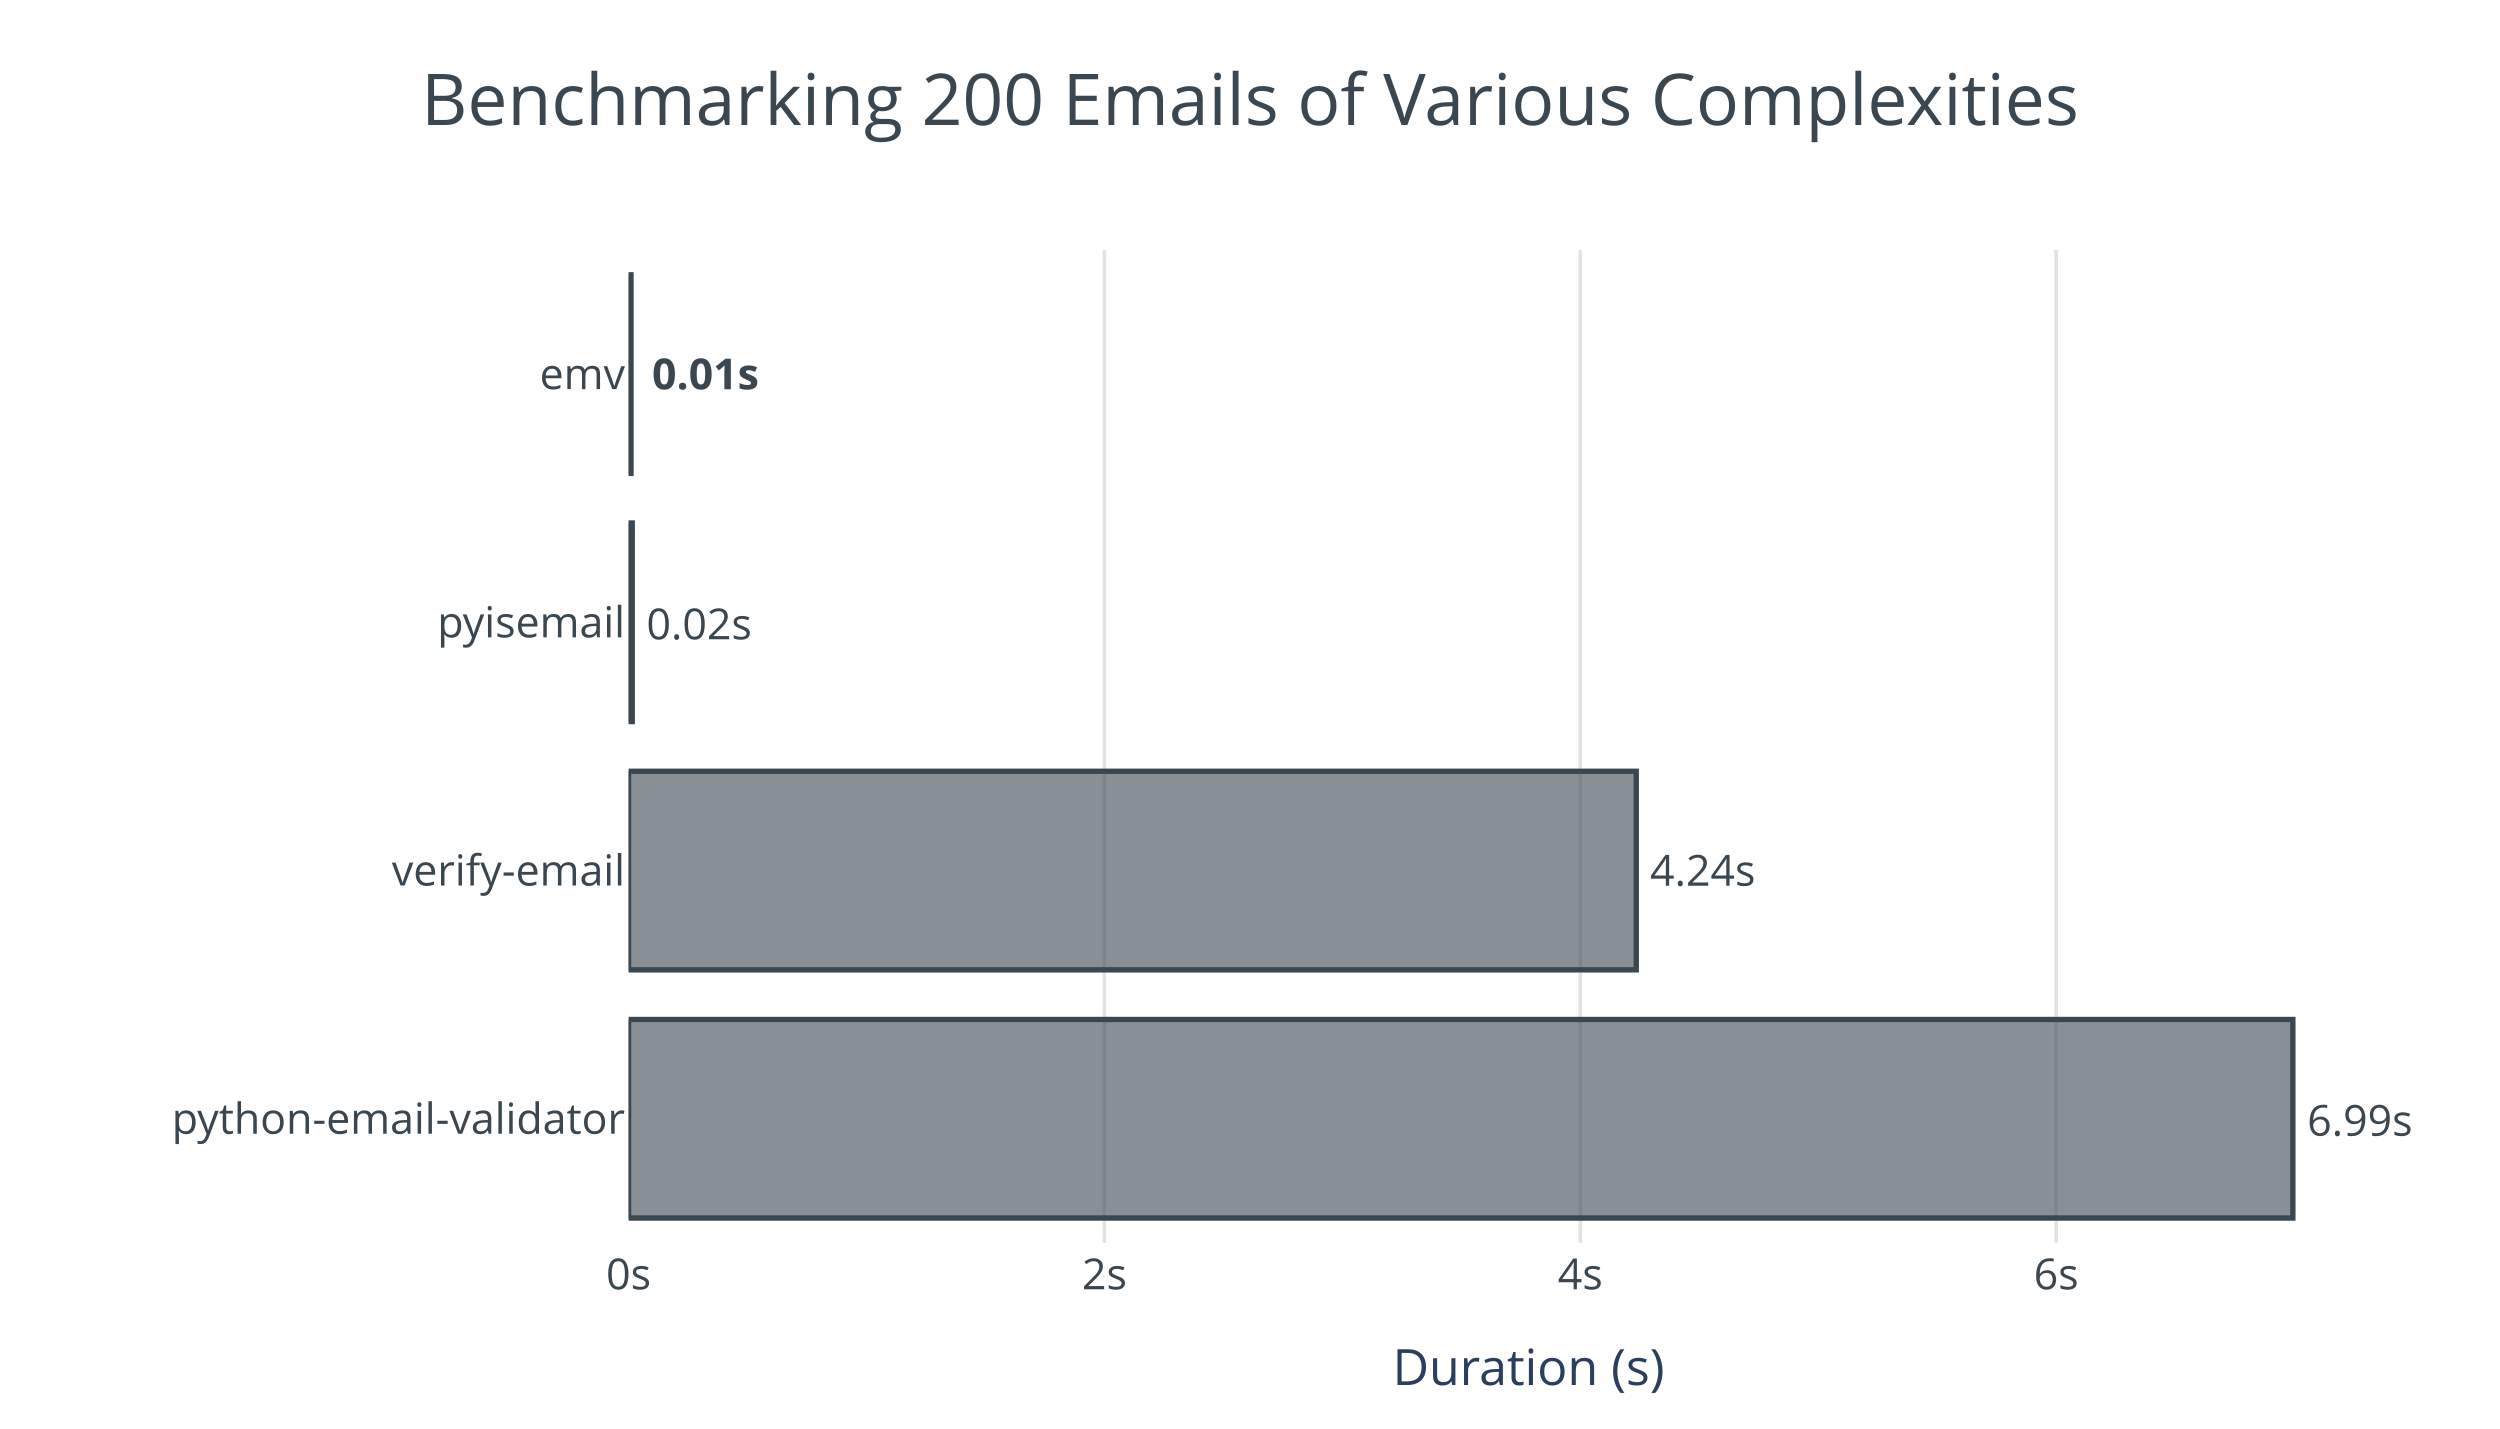
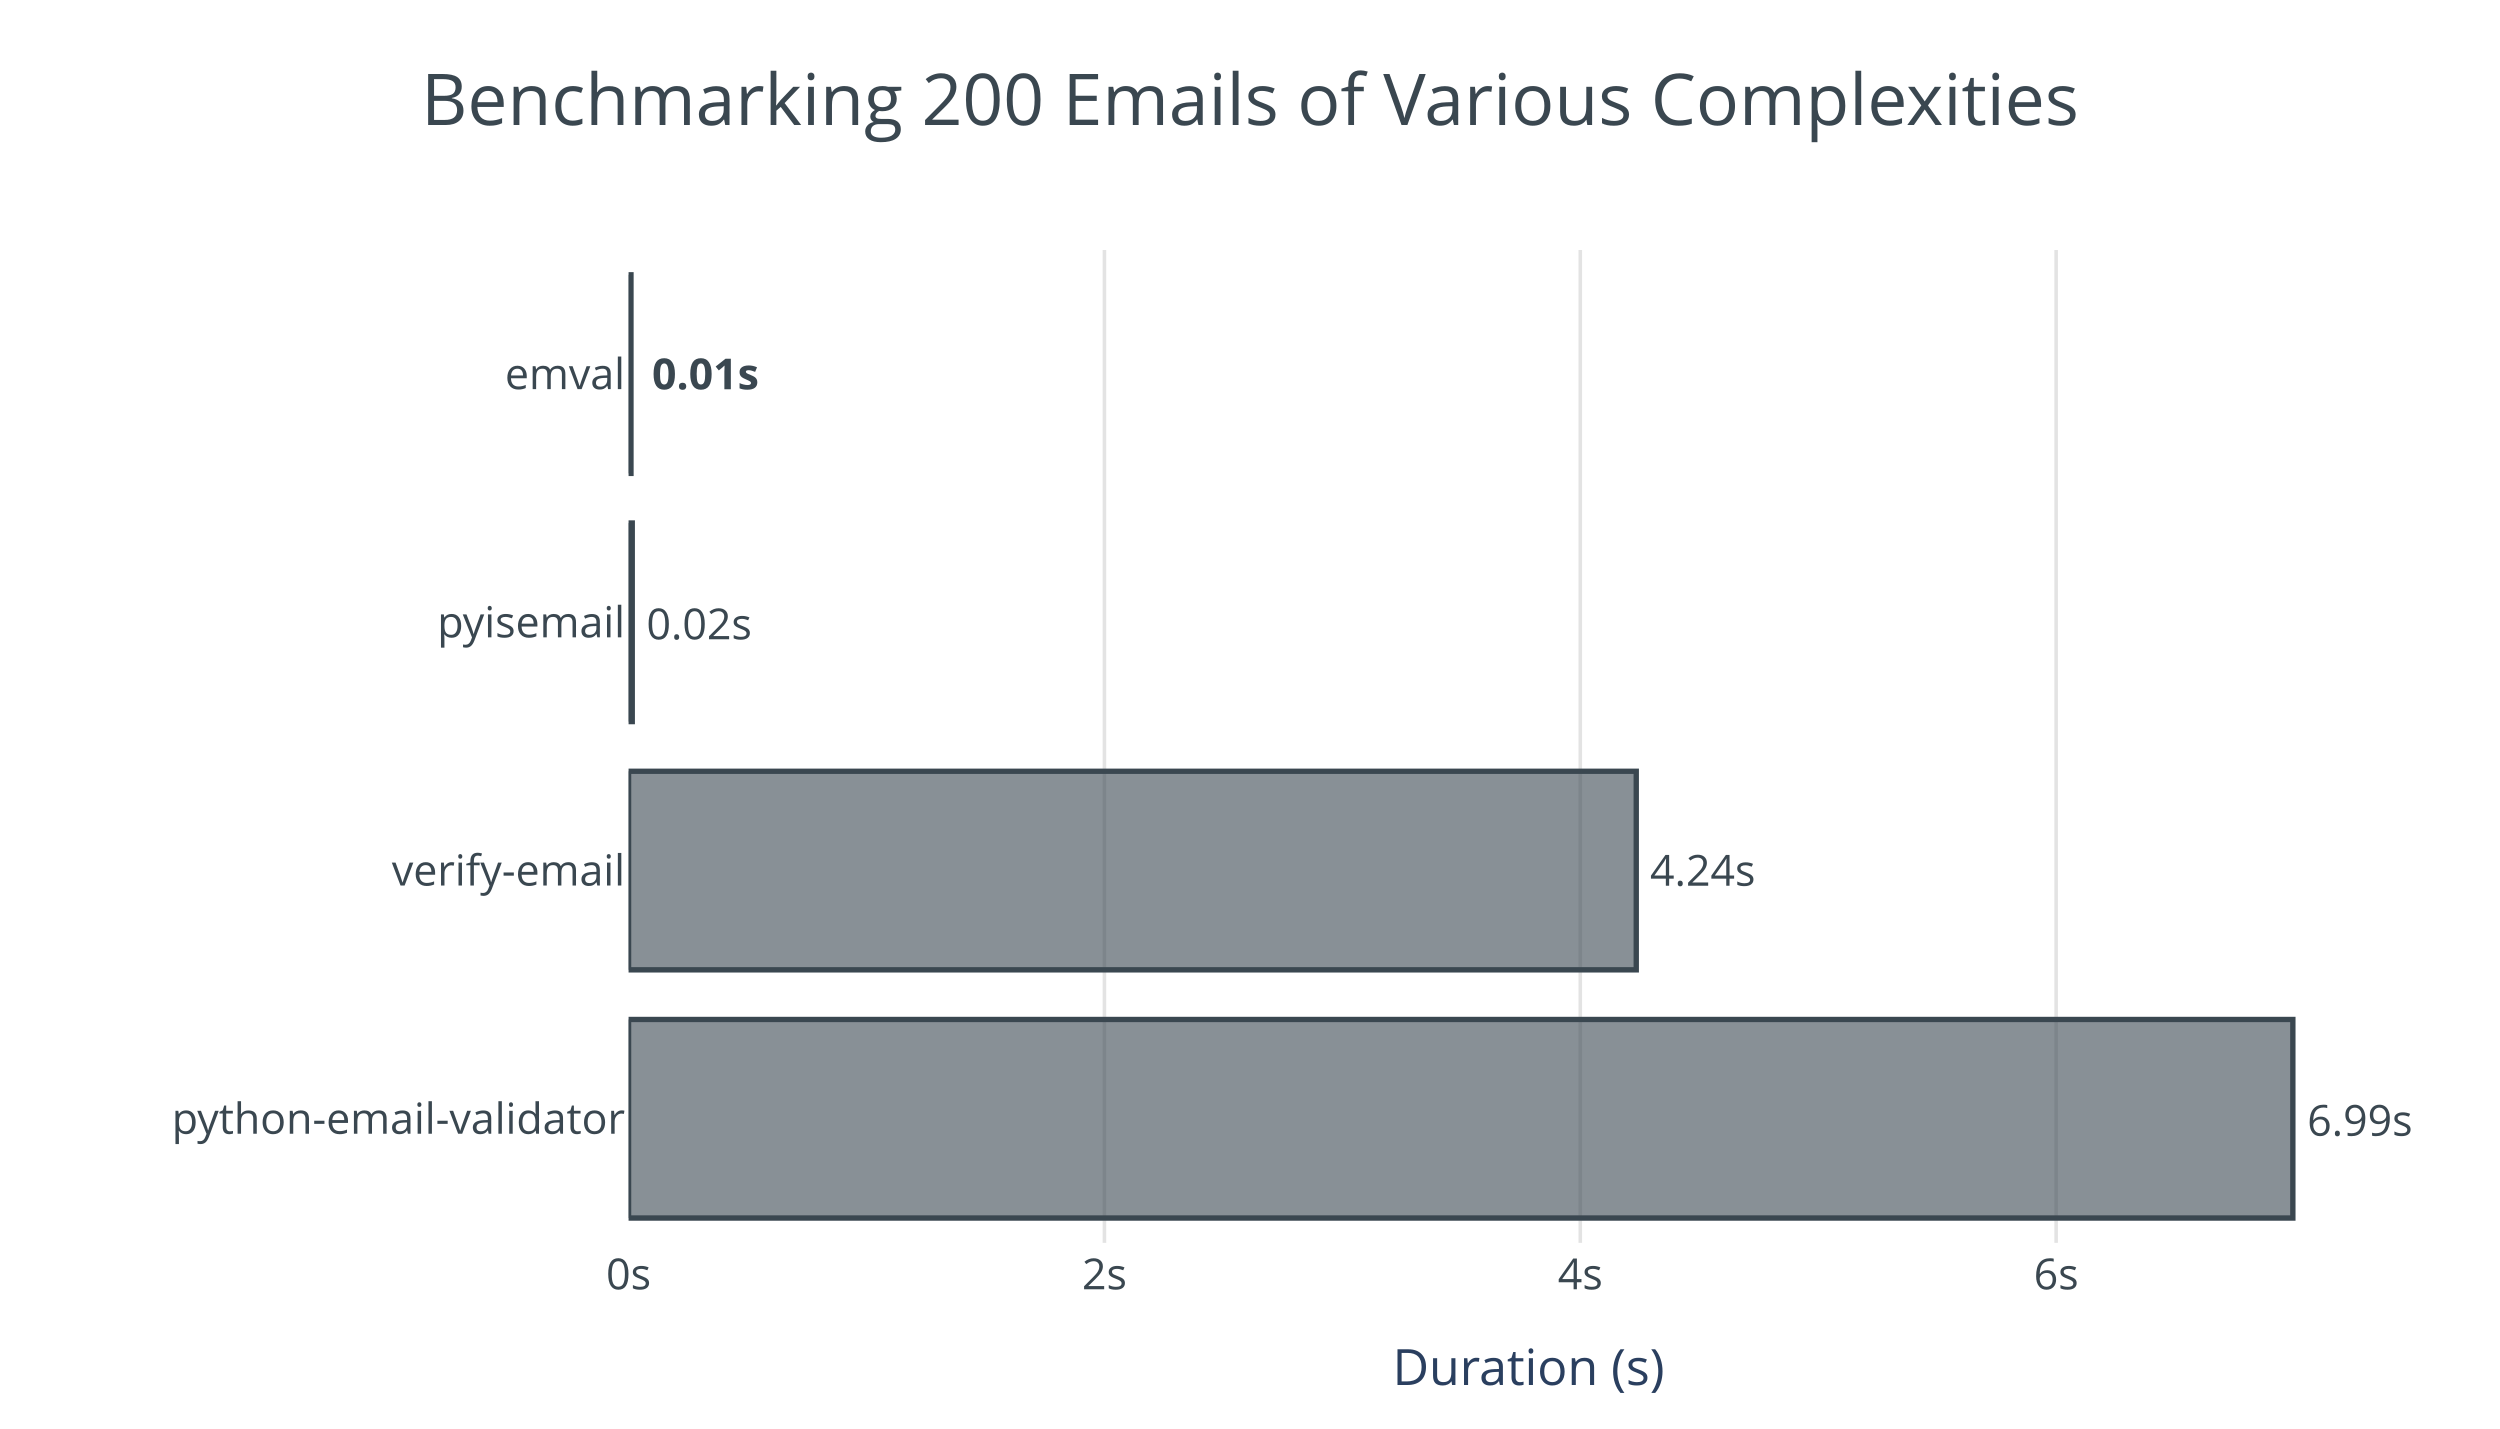
<svg xmlns="http://www.w3.org/2000/svg" class="main-svg" width="700" height="400" style="" viewBox="0 0 700 400">
  <rect x="0" y="0" width="700" height="400" style="fill: rgb(255, 255, 255); fill-opacity: 1;" />
  <defs id="defs-bc34f8">
    <g class="clips">
      <clipPath id="clipbc34f8xyplot" class="plotclip">
        <rect width="504" height="278" />
      </clipPath>
      <clipPath class="axesclip" id="clipbc34f8x">
        <rect x="176" y="0" width="504" height="400" />
      </clipPath>
      <clipPath class="axesclip" id="clipbc34f8y">
        <rect x="0" y="70" width="700" height="278" />
      </clipPath>
      <clipPath class="axesclip" id="clipbc34f8xy">
        <rect x="176" y="70" width="504" height="278" />
      </clipPath>
    </g>
    <g class="gradients" />
    <g class="patterns" />
  </defs>
  <g class="bglayer" />
  <g class="layer-below">
    <g class="imagelayer" />
    <g class="shapelayer" />
  </g>
  <g class="cartesianlayer">
    <g class="subplot xy">
      <g class="layer-subplot">
        <g class="shapelayer" />
        <g class="imagelayer" />
      </g>
      <g class="minor-gridlayer">
        <g class="x" />
        <g class="y" />
      </g>
      <g class="gridlayer">
        <g class="x">
          <path class="xgrid crisp" transform="translate(309.24,0)" d="M0,70v278" style="stroke: rgb(200, 200, 200); stroke-opacity: 0.5; stroke-width: 1px;" />
          <path class="xgrid crisp" transform="translate(442.48,0)" d="M0,70v278" style="stroke: rgb(200, 200, 200); stroke-opacity: 0.5; stroke-width: 1px;" />
          <path class="xgrid crisp" transform="translate(575.72,0)" d="M0,70v278" style="stroke: rgb(200, 200, 200); stroke-opacity: 0.5; stroke-width: 1px;" />
        </g>
        <g class="y" />
      </g>
      <g class="zerolinelayer" />
      <g class="layer-between">
        <g class="shapelayer" />
        <g class="imagelayer" />
      </g>
      <path class="xlines-below" />
      <path class="ylines-below" />
      <g class="overlines-below" />
      <g class="xaxislayer-below" />
      <g class="yaxislayer-below" />
      <g class="overaxes-below" />
      <g class="overplot">
        <g class="xy" transform="translate(176,70)" clip-path="url(#clipbc34f8xyplot)">
          <g class="barlayer mlayer">
            <g class="trace bars" style="opacity: 1;">
              <g class="points">
                <g class="point">
                  <path d="M0,271.05V215.45H466V271.05Z" style="vector-effect: none; opacity: 1; stroke-width: 1.5px; fill: rgb(58, 71, 80); fill-opacity: 0.6; stroke: rgb(58, 71, 80); stroke-opacity: 1;" />
                </g>
                <g class="point">
                  <path d="M0,201.55V145.95H282.15V201.55Z" style="vector-effect: none; opacity: 1; stroke-width: 1.5px; fill: rgb(58, 71, 80); fill-opacity: 0.6; stroke: rgb(58, 71, 80); stroke-opacity: 1;" />
                </g>
                <g class="point">
                  <path d="M0,132.05V76.45H1.03V132.05Z" style="vector-effect: none; opacity: 1; stroke-width: 1.5px; fill: rgb(58, 71, 80); fill-opacity: 0.6; stroke: rgb(58, 71, 80); stroke-opacity: 1;" />
                </g>
                <g class="point">
                  <path d="M0,62.55V6.95H0.67V62.55Z" style="vector-effect: none; opacity: 1; stroke-width: 1.5px; fill: rgb(58, 71, 80); fill-opacity: 0.6; stroke: rgb(58, 71, 80); stroke-opacity: 1;" />
                </g>
              </g>
            </g>
          </g>
        </g>
      </g>
      <path class="xlines-above crisp" d="M0,0" style="fill: none;" />
      <path class="ylines-above crisp" d="M0,0" style="fill: none;" />
      <g class="overlines-above" />
      <g class="xaxislayer-above">
        <g class="xtick">
          <text text-anchor="middle" x="0" y="361" transform="translate(176,0)" style="font-family: 'Open Sans', verdana, arial, sans-serif; font-size: 12px; fill: rgb(58, 71, 80); fill-opacity: 1; white-space: pre; opacity: 1;">0s</text>
        </g>
        <g class="xtick">
          <text text-anchor="middle" x="0" y="361" style="font-family: 'Open Sans', verdana, arial, sans-serif; font-size: 12px; fill: rgb(58, 71, 80); fill-opacity: 1; white-space: pre; opacity: 1;" transform="translate(309.24,0)">2s</text>
        </g>
        <g class="xtick">
          <text text-anchor="middle" x="0" y="361" style="font-family: 'Open Sans', verdana, arial, sans-serif; font-size: 12px; fill: rgb(58, 71, 80); fill-opacity: 1; white-space: pre; opacity: 1;" transform="translate(442.48,0)">4s</text>
        </g>
        <g class="xtick">
          <text text-anchor="middle" x="0" y="361" style="font-family: 'Open Sans', verdana, arial, sans-serif; font-size: 12px; fill: rgb(58, 71, 80); fill-opacity: 1; white-space: pre; opacity: 1;" transform="translate(575.72,0)">6s</text>
        </g>
      </g>
      <g class="yaxislayer-above">
        <g class="ytick">
          <text text-anchor="end" x="175" y="4.2" transform="translate(0,313.25)" style="font-family: 'Open Sans', verdana, arial, sans-serif; font-size: 12px; fill: rgb(58, 71, 80); fill-opacity: 1; white-space: pre; opacity: 1;">python-email-validator</text>
        </g>
        <g class="ytick">
          <text text-anchor="end" x="175" y="4.2" transform="translate(0,243.75)" style="font-family: 'Open Sans', verdana, arial, sans-serif; font-size: 12px; fill: rgb(58, 71, 80); fill-opacity: 1; white-space: pre; opacity: 1;">verify-email</text>
        </g>
        <g class="ytick">
          <text text-anchor="end" x="175" y="4.2" transform="translate(0,174.25)" style="font-family: 'Open Sans', verdana, arial, sans-serif; font-size: 12px; fill: rgb(58, 71, 80); fill-opacity: 1; white-space: pre; opacity: 1;">pyisemail</text>
        </g>
        <g class="ytick">
-           <text text-anchor="end" x="175" y="4.2" transform="translate(0,104.75)" style="font-family: 'Open Sans', verdana, arial, sans-serif; font-size: 12px; fill: rgb(58, 71, 80); fill-opacity: 1; white-space: pre; opacity: 1;">emv</text>
+           <text text-anchor="end" x="175" y="4.2" transform="translate(0,104.75)" style="font-family: 'Open Sans', verdana, arial, sans-serif; font-size: 12px; fill: rgb(58, 71, 80); fill-opacity: 1; white-space: pre; opacity: 1;">emval</text>
        </g>
      </g>
      <g class="overaxes-above" />
    </g>
  </g>
  <g class="polarlayer" />
  <g class="smithlayer" />
  <g class="ternarylayer" />
  <g class="geolayer" />
  <g class="funnelarealayer" />
  <g class="pielayer" />
  <g class="iciclelayer" />
  <g class="treemaplayer" />
  <g class="sunburstlayer" />
  <g class="glimages" />
  <defs id="topdefs-bc34f8">
    <g class="clips" />
  </defs>
  <g class="layer-above">
    <g class="imagelayer" />
    <g class="shapelayer" />
  </g>
  <g class="infolayer">
    <g class="g-gtitle">
      <text class="gtitle" x="350" y="35" text-anchor="middle" dy="0em" style="opacity: 1; font-family: 'Open Sans', verdana, arial, sans-serif; font-size: 20px; fill: rgb(58, 71, 80); fill-opacity: 1; white-space: pre;">Benchmarking 200 Emails of Various Complexities</text>
    </g>
    <g class="g-xtitle">
      <text class="xtitle" x="428" y="387.8" text-anchor="middle" style="opacity: 1; font-family: 'Open Sans', verdana, arial, sans-serif; font-size: 14px; fill: rgb(42, 63, 95); fill-opacity: 1; white-space: pre;">Duration (s)</text>
    </g>
    <g class="g-ytitle" />
    <g class="annotation" data-index="0" style="opacity: 1;">
      <g class="annotation-text-g" transform="rotate(0,661,313.25)">
        <g class="cursor-pointer" transform="translate(642,304)">
          <rect class="bg" x="0.5" y="0.5" width="37" height="18" style="stroke-width: 1px; stroke: rgb(0, 0, 0); stroke-opacity: 0; fill: rgb(0, 0, 0); fill-opacity: 0;" />
          <text class="annotation-text" text-anchor="middle" x="18.766" y="14" style="font-family: 'Open Sans', verdana, arial, sans-serif; font-size: 12px; fill: rgb(58, 71, 80); fill-opacity: 1; white-space: pre;">6.99s</text>
        </g>
      </g>
    </g>
    <g class="annotation" data-index="1" style="opacity: 1;">
      <g class="annotation-text-g" transform="rotate(0,477.15,243.75)">
        <g class="cursor-pointer" transform="translate(458,234)">
          <rect class="bg" x="0.5" y="0.5" width="37" height="18" style="stroke-width: 1px; stroke: rgb(0, 0, 0); stroke-opacity: 0; fill: rgb(0, 0, 0); fill-opacity: 0;" />
          <text class="annotation-text" text-anchor="middle" x="18.766" y="14" style="font-family: 'Open Sans', verdana, arial, sans-serif; font-size: 12px; fill: rgb(58, 71, 80); fill-opacity: 1; white-space: pre;">4.24s</text>
        </g>
      </g>
    </g>
    <g class="annotation" data-index="2" style="opacity: 1;">
      <g class="annotation-text-g" transform="rotate(0,196.03,174.25)">
        <g class="cursor-pointer" transform="translate(177,165)">
          <rect class="bg" x="0.5" y="0.5" width="37" height="18" style="stroke-width: 1px; stroke: rgb(0, 0, 0); stroke-opacity: 0; fill: rgb(0, 0, 0); fill-opacity: 0;" />
          <text class="annotation-text" text-anchor="middle" x="18.766" y="14" style="font-family: 'Open Sans', verdana, arial, sans-serif; font-size: 12px; fill: rgb(58, 71, 80); fill-opacity: 1; white-space: pre;">0.02s</text>
        </g>
      </g>
    </g>
    <g class="annotation" data-index="3" style="opacity: 1;">
      <g class="annotation-text-g" transform="rotate(0,197.17,104.75)">
        <g class="cursor-pointer" transform="translate(177,95)">
          <rect class="bg" x="0.5" y="0.5" width="40" height="18" style="stroke-width: 1px; stroke: rgb(0, 0, 0); stroke-opacity: 0; fill: rgb(0, 0, 0); fill-opacity: 0;" />
          <text class="annotation-text" text-anchor="middle" x="20.531" y="14" style="font-family: 'Open Sans', verdana, arial, sans-serif; font-size: 12px; fill: rgb(58, 71, 80); fill-opacity: 1; font-weight: bold; white-space: pre;">0.01s</text>
        </g>
      </g>
    </g>
  </g>
</svg>
